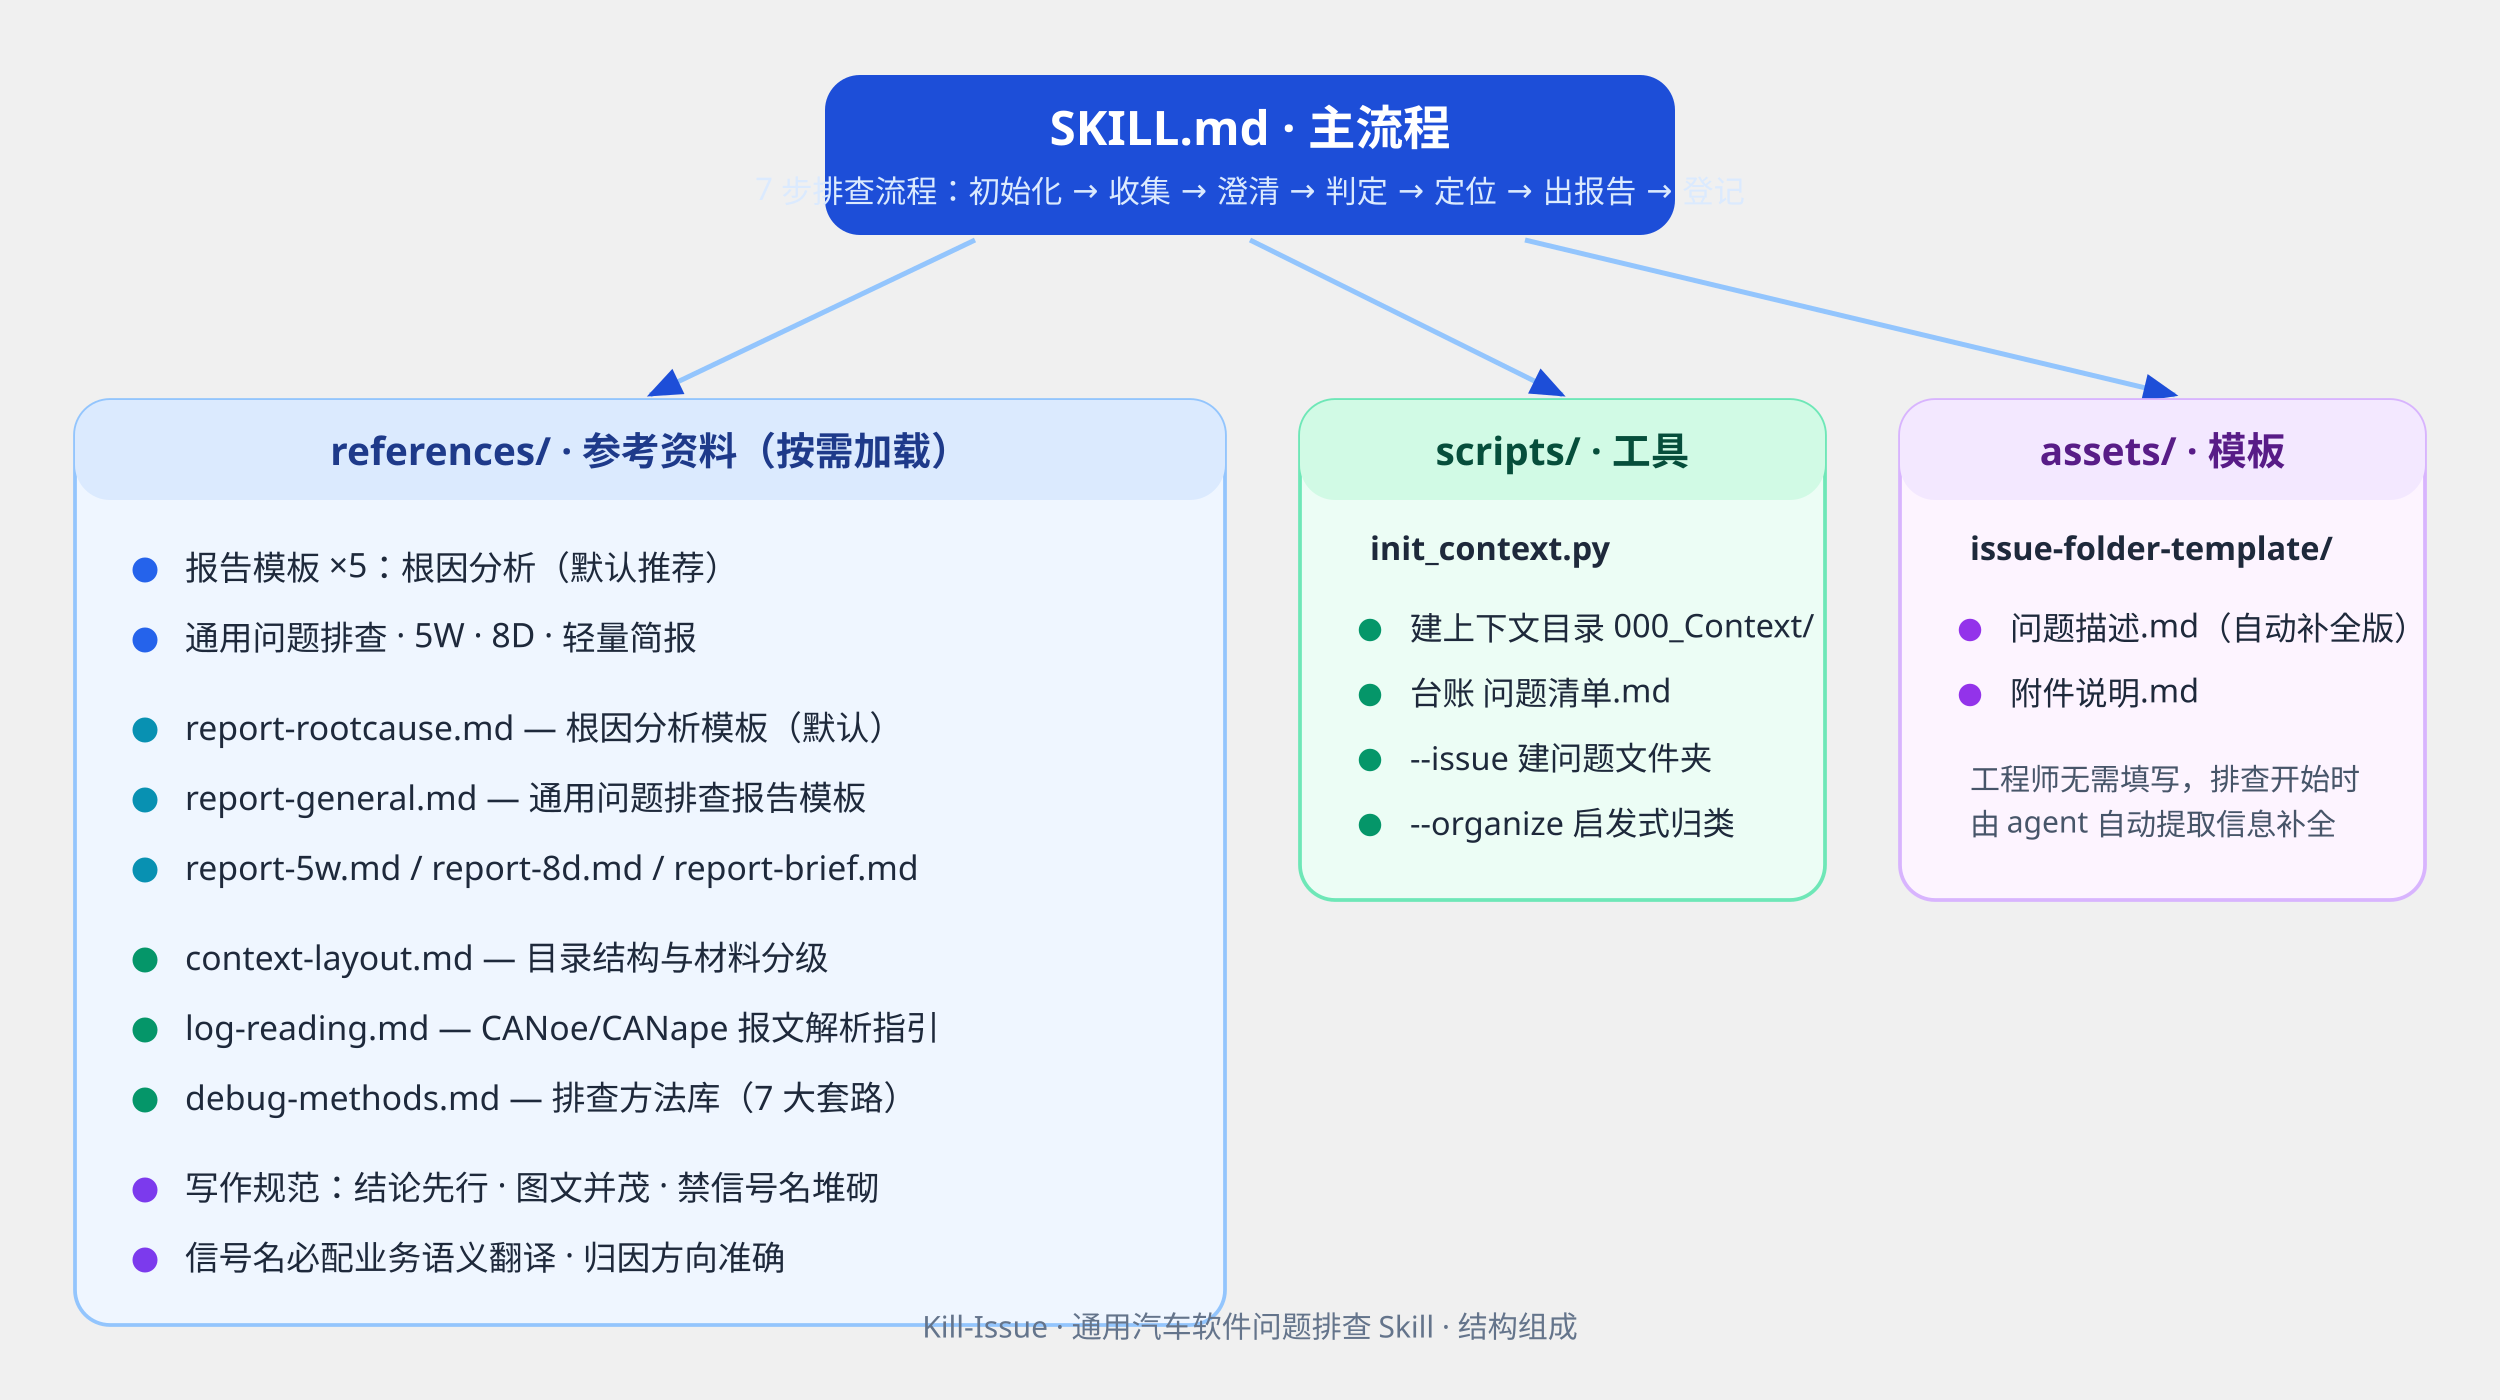
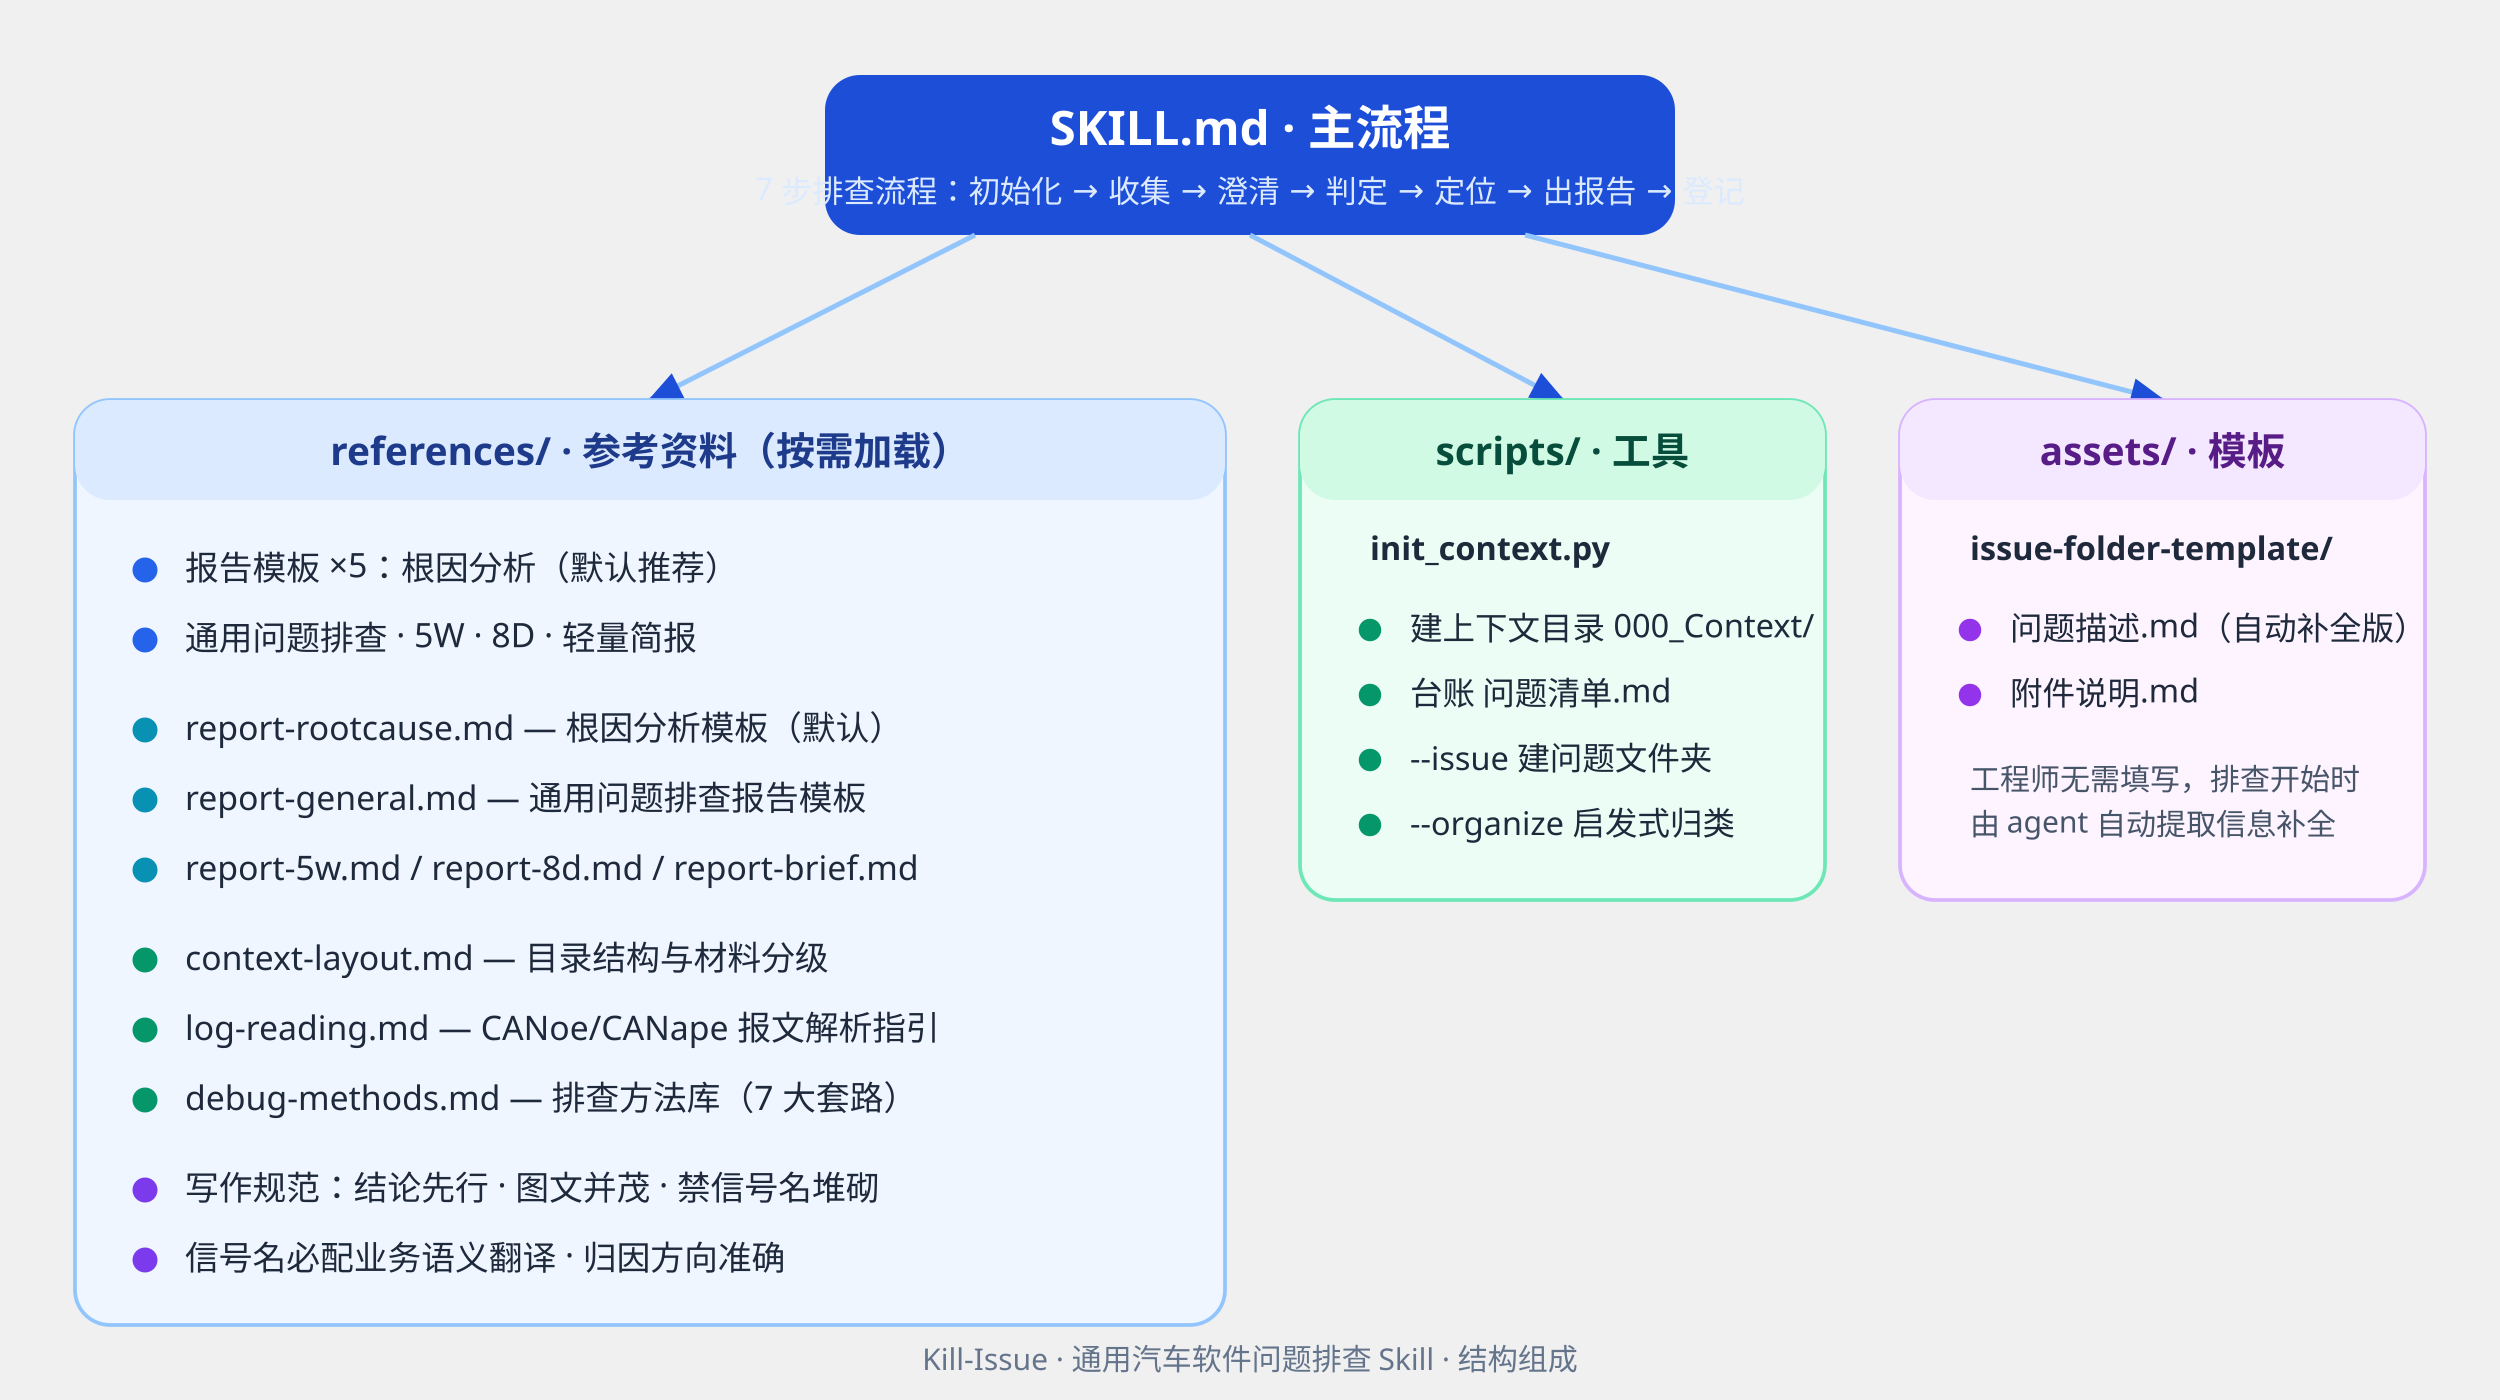
<svg xmlns="http://www.w3.org/2000/svg" viewBox="0 0 1000 560" font-family="'Segoe UI', 'PingFang SC', 'Microsoft YaHei', sans-serif">
  <defs>
    <marker id="arr2" viewBox="0 0 10 10" refX="9" refY="5" markerWidth="7" markerHeight="7" orient="auto-start-reverse">
      <path d="M 0 1 L 10 5 L 0 9 z" fill="#1d4ed8" />
    </marker>
  </defs>
  <rect x="330" y="30" width="340" height="64" rx="14" fill="#1d4ed8" />
  <text x="500" y="58" font-size="19" font-weight="bold" fill="#ffffff" text-anchor="middle">SKILL.md · 主流程</text>
  <text x="500" y="80" font-size="12.5" fill="#dbeafe" text-anchor="middle">7 步排查流程：初始化 → 收集 → 澄清 → 判定 → 定位 → 出报告 → 登记</text>
-   <line x1="390" y1="96" x2="260" y2="158" stroke="#93c5fd" stroke-width="2" marker-end="url(#arr2)" />
-   <line x1="500" y1="96" x2="625" y2="158" stroke="#93c5fd" stroke-width="2" marker-end="url(#arr2)" />
-   <line x1="610" y1="96" x2="870" y2="158" stroke="#93c5fd" stroke-width="2" marker-end="url(#arr2)" />
+   <line x1="390" y1="94" x2="260" y2="160" stroke="#93c5fd" stroke-width="2" marker-end="url(#arr2)" />
+   <line x1="500" y1="94" x2="625" y2="160" stroke="#93c5fd" stroke-width="2" marker-end="url(#arr2)" />
+   <line x1="610" y1="94" x2="865" y2="160" stroke="#93c5fd" stroke-width="2" marker-end="url(#arr2)" />
  <rect x="30" y="160" width="460" height="370" rx="14" fill="#eff6ff" stroke="#93c5fd" stroke-width="1.5" />
  <rect x="30" y="160" width="460" height="40" rx="14" fill="#dbeafe" />
  <text x="260" y="186" font-size="15.5" font-weight="bold" fill="#1e3a8a" text-anchor="middle">references/ · 参考资料（按需加载）</text>
  <g font-size="13.5" fill="#1e293b">
    <circle cx="58" cy="228" r="5" fill="#2563eb" />
    <text x="74" y="232">报告模板 ×5：根因分析（默认推荐）</text>
    <circle cx="58" cy="256" r="5" fill="#2563eb" />
    <text x="74" y="260">通用问题排查 · 5W · 8D · 轻量简报</text>
    <circle cx="58" cy="292" r="5" fill="#0891b2" />
    <text x="74" y="296">report-rootcause.md — 根因分析模板（默认）</text>
    <circle cx="58" cy="320" r="5" fill="#0891b2" />
    <text x="74" y="324">report-general.md — 通用问题排查报告模板</text>
    <circle cx="58" cy="348" r="5" fill="#0891b2" />
    <text x="74" y="352">report-5w.md / report-8d.md / report-brief.md</text>
    <circle cx="58" cy="384" r="5" fill="#059669" />
    <text x="74" y="388">context-layout.md — 目录结构与材料分级</text>
    <circle cx="58" cy="412" r="5" fill="#059669" />
    <text x="74" y="416">log-reading.md — CANoe/CANape 报文解析指引</text>
    <circle cx="58" cy="440" r="5" fill="#059669" />
    <text x="74" y="444">debug-methods.md — 排查方法库（7 大套路）</text>
    <circle cx="58" cy="476" r="5" fill="#7c3aed" />
    <text x="74" y="480">写作规范：结论先行 · 图文并茂 · 禁信号名堆砌</text>
    <circle cx="58" cy="504" r="5" fill="#7c3aed" />
    <text x="74" y="508">信号名必配业务语义翻译 · 归因方向准确</text>
  </g>
  <rect x="520" y="160" width="210" height="200" rx="14" fill="#ecfdf5" stroke="#6ee7b7" stroke-width="1.5" />
  <rect x="520" y="160" width="210" height="40" rx="14" fill="#d1fae5" />
  <text x="625" y="186" font-size="15.5" font-weight="bold" fill="#064e3b" text-anchor="middle">scripts/ · 工具</text>
  <g font-size="13" fill="#1e293b">
    <text x="548" y="224" font-weight="bold">init_context.py</text>
    <circle cx="548" cy="252" r="4.5" fill="#059669" />
    <text x="564" y="256">建上下文目录 000_Context/</text>
    <circle cx="548" cy="278" r="4.5" fill="#059669" />
    <text x="564" y="282">台账 问题清单.md</text>
    <circle cx="548" cy="304" r="4.5" fill="#059669" />
    <text x="564" y="308">--issue 建问题文件夹</text>
    <circle cx="548" cy="330" r="4.5" fill="#059669" />
    <text x="564" y="334">--organize 启发式归类</text>
  </g>
  <rect x="760" y="160" width="210" height="200" rx="14" fill="#fdf4ff" stroke="#d8b4fe" stroke-width="1.5" />
  <rect x="760" y="160" width="210" height="40" rx="14" fill="#f3e8ff" />
  <text x="865" y="186" font-size="15.5" font-weight="bold" fill="#581c87" text-anchor="middle">assets/ · 模板</text>
  <g font-size="13" fill="#1e293b">
    <text x="788" y="224" font-weight="bold">issue-folder-template/</text>
    <circle cx="788" cy="252" r="4.5" fill="#9333ea" />
    <text x="804" y="256">问题描述.md（自动补全版）</text>
    <circle cx="788" cy="278" r="4.5" fill="#9333ea" />
    <text x="804" y="282">附件说明.md</text>
    <text x="788" y="316" font-size="12" fill="#475569">工程师无需填写，排查开始时</text>
    <text x="788" y="334" font-size="12" fill="#475569">由 agent 自动提取信息补全</text>
  </g>
-   <rect x="30" y="545" width="940" height="0" rx="0" fill="none" />
-   <text x="500" y="535" font-size="12" fill="#64748b" text-anchor="middle">Kill-Issue · 通用汽车软件问题排查 Skill · 结构组成</text>
+   <text x="500" y="548" font-size="12" fill="#64748b" text-anchor="middle">Kill-Issue · 通用汽车软件问题排查 Skill · 结构组成</text>
</svg>
